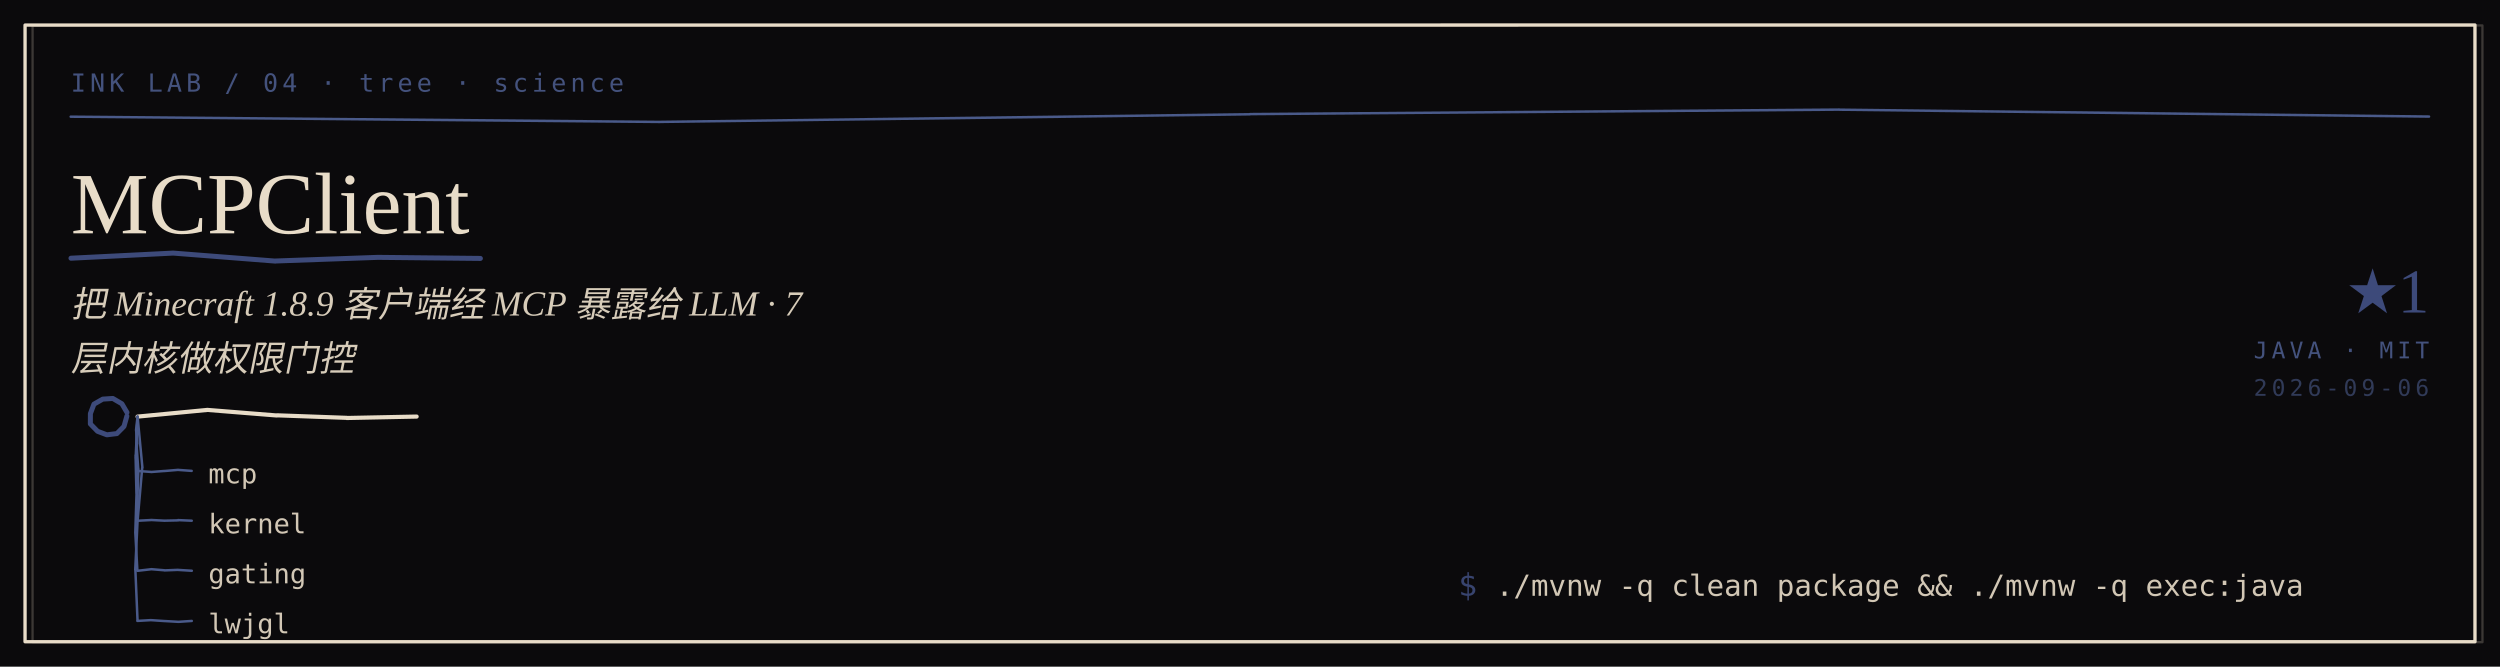
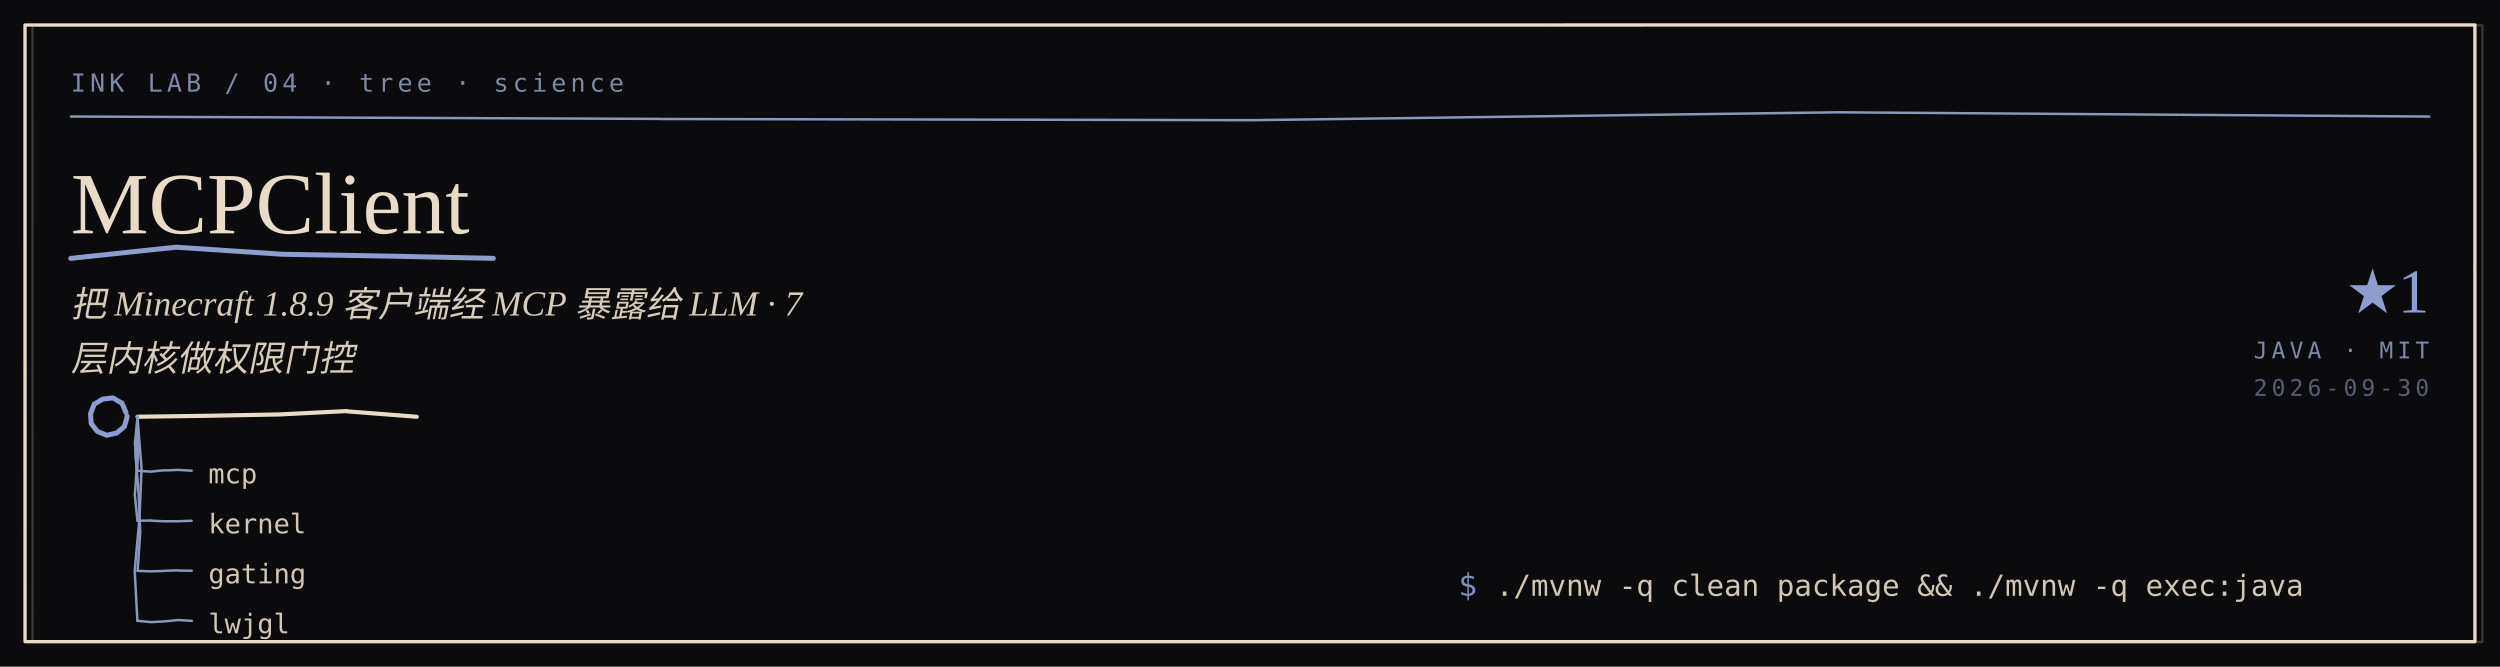
<svg xmlns="http://www.w3.org/2000/svg" width="1200" height="320" viewBox="0 0 1200 320" role="img" aria-label="MCPClient — 把 Minecraft 1.8.9 客户端经 MCP 暴露给 LLM · 7 层内核做权限门控" font-family="Georgia,'Iowan Old Style','Times New Roman',Times,serif">
  <rect width="1200" height="320" fill="#0B0A0C" />
-   <text x="34" y="44" font-size="12" font-family="ui-monospace,'Cascadia Mono',Consolas,'SF Mono',monospace" font-weight="400" fill="#4a5a8a" text-anchor="start" letter-spacing="2.0" opacity="0.9">INK LAB / 04 · tree · science</text>
-   <path d="M33.93 56.01 L316.98 58.53 L317.01 58.51 L600.0 54.85 L600.0 54.77 L882.96 52.61 L882.99 52.65 L1165.93 55.95" fill="none" stroke="#4a5a8a" stroke-width="1.2" stroke-linecap="round" stroke-linejoin="round" opacity="1.0" />
+   <text x="34" y="44" font-size="12" font-family="ui-monospace,'Cascadia Mono',Consolas,'SF Mono',monospace" font-weight="400" fill="#8A97B8" text-anchor="start" letter-spacing="2.0" opacity="0.9">INK LAB / 04 · tree · science</text>
+   <path d="M34.03 55.93 L317.05 57.07 L316.95 57.11 L600.05 57.68 L599.93 57.7 L882.98 53.89 L883.02 53.91 L1166.05 55.95" fill="none" stroke="#8A97B8" stroke-width="1.2" stroke-linecap="round" stroke-linejoin="round" opacity="1.0" />
  <text x="34" y="112" font-size="42" font-family="Georgia,'Iowan Old Style','Times New Roman',Times,serif" font-weight="400" fill="#e8dcc8" text-anchor="start">MCPClient</text>
-   <path d="M34.07 123.94 L83.17 121.48 L83.1 121.48 L132.22 125.33 L132.29 125.28 L181.38 123.53 L181.41 123.53 L230.58 124.04" fill="none" stroke="#3d4a7a" stroke-width="2.4" stroke-linecap="round" stroke-linejoin="round" opacity="1.0" />
+   <path d="M33.93 124.01 L84.71 118.63 L84.72 118.67 L135.44 122.03 L135.5 122.05 L186.09 122.92 L186.16 122.91 L236.79 124.01" fill="none" stroke="#8e9cd0" stroke-width="2.4" stroke-linecap="round" stroke-linejoin="round" opacity="1.0" />
  <text x="34" y="152" font-size="17" font-family="Georgia,'Iowan Old Style','Times New Roman',Times,serif" font-weight="400" fill="#e8dcc8" text-anchor="start" font-style="italic" opacity="0.92">把 Minecraft 1.8.9 客户端经 MCP 暴露给 LLM · 7</text>
  <text x="34" y="178" font-size="17" font-family="Georgia,'Iowan Old Style','Times New Roman',Times,serif" font-weight="400" fill="#e8dcc8" text-anchor="start" font-style="italic" opacity="0.92">层内核做权限门控</text>
-   <path d="M60.89 199.74 L60.83 199.99 L59.51 204.67 L56.1 208.12 L51.3 208.71 L46.83 207.02 L43.37 203.47 L43.39 198.54 L45.1 193.99 L49.31 191.58 L54.15 191.26 L58.5 193.8 L60.94 197.97" fill="none" stroke="#3d4a7a" stroke-width="2.4" stroke-linecap="round" stroke-linejoin="round" opacity="1.0" />
-   <path d="M66.03 199.97 L99.51 196.76 L99.46 196.75 L132.96 199.44 L132.97 199.35 L166.48 200.57 L166.43 200.64 L199.98 199.95" fill="none" stroke="#e8dcc8" stroke-width="2.0" stroke-linecap="round" stroke-linejoin="round" opacity="1.0" />
-   <path d="M66.01 200.01 L65.3 206.48 L65.33 206.47 L65.87 213.01 L65.79 213.05 L65.38 219.45 L65.3 219.56 L66.0 225.97" fill="none" stroke="#4a5a8a" stroke-width="1.2" stroke-linecap="round" stroke-linejoin="round" opacity="1.0" />
-   <path d="M66.03 226.07 L72.5 226.52 L72.52 226.56 L79.01 226.06 L78.93 226.09 L85.54 225.53 L85.5 225.55 L92.0 226.02" fill="none" stroke="#4a5a8a" stroke-width="1.2" stroke-linecap="round" stroke-linejoin="round" opacity="1.0" />
+   <path d="M61.0 199.73 L61.04 200.05 L59.71 204.73 L55.99 207.84 L51.25 208.92 L46.76 207.09 L43.78 203.3 L43.45 198.56 L45.22 194.02 L49.37 191.53 L54.25 191.0 L58.61 193.59 L60.48 198.08" fill="none" stroke="#8e9cd0" stroke-width="2.4" stroke-linecap="round" stroke-linejoin="round" opacity="1.0" />
+   <path d="M65.99 200.03 L99.47 199.58 L99.52 199.57 L133.03 198.95 L133.05 198.98 L166.49 197.31 L166.55 197.44 L200.04 200.04" fill="none" stroke="#e8dcc8" stroke-width="2.0" stroke-linecap="round" stroke-linejoin="round" opacity="1.0" />
+   <path d="M66.03 200.03 L66.01 206.5 L66.04 206.44 L66.06 213.01 L66.19 212.94 L66.16 219.49 L66.07 219.54 L65.94 226.07" fill="none" stroke="#8A97B8" stroke-width="1.2" stroke-linecap="round" stroke-linejoin="round" opacity="1.0" />
+   <path d="M66.01 225.96 L72.56 226.42 L72.44 226.35 L78.93 225.72 L79.06 225.82 L85.46 225.56 L85.56 225.56 L91.99 225.94" fill="none" stroke="#8A97B8" stroke-width="1.2" stroke-linecap="round" stroke-linejoin="round" opacity="1.0" />
  <text x="100" y="232" font-size="13" font-family="ui-monospace,'Cascadia Mono',Consolas,'SF Mono',monospace" font-weight="400" fill="#e8dcc8" text-anchor="start" opacity="0.9">mcp</text>
-   <path d="M65.99 200.07 L65.54 212.55 L65.48 212.55 L66.35 225.0 L66.42 225.04 L66.02 237.52 L66.07 237.49 L65.98 250.06" fill="none" stroke="#4a5a8a" stroke-width="1.2" stroke-linecap="round" stroke-linejoin="round" opacity="1.0" />
-   <path d="M66.0 249.96 L72.48 249.62 L72.48 249.59 L79.04 249.93 L79.05 249.92 L85.56 249.77 L85.43 249.65 L92.03 249.94" fill="none" stroke="#4a5a8a" stroke-width="1.2" stroke-linecap="round" stroke-linejoin="round" opacity="1.0" />
+   <path d="M66.05 200.06 L64.77 212.55 L64.76 212.45 L65.6 225.04 L65.61 224.99 L64.74 237.54 L64.71 237.5 L65.97 249.94" fill="none" stroke="#8A97B8" stroke-width="1.2" stroke-linecap="round" stroke-linejoin="round" opacity="1.0" />
+   <path d="M66.06 250.0 L72.55 249.82 L72.54 249.92 L78.98 250.23 L79.07 250.2 L85.52 250.22 L85.55 250.19 L91.95 249.97" fill="none" stroke="#8A97B8" stroke-width="1.2" stroke-linecap="round" stroke-linejoin="round" opacity="1.0" />
  <text x="100" y="256" font-size="13" font-family="ui-monospace,'Cascadia Mono',Consolas,'SF Mono',monospace" font-weight="400" fill="#e8dcc8" text-anchor="start" opacity="0.9">kernel</text>
-   <path d="M66.03 199.99 L65.17 218.46 L65.07 218.47 L65.49 236.96 L65.53 237.05 L64.95 255.53 L64.94 255.52 L65.94 273.93" fill="none" stroke="#4a5a8a" stroke-width="1.2" stroke-linecap="round" stroke-linejoin="round" opacity="1.0" />
-   <path d="M66.04 273.98 L72.5 273.24 L72.55 273.2 L79.07 273.75 L78.99 273.79 L85.44 273.53 L85.55 273.56 L92.06 273.96" fill="none" stroke="#4a5a8a" stroke-width="1.2" stroke-linecap="round" stroke-linejoin="round" opacity="1.0" />
+   <path d="M66.01 199.98 L65.09 218.49 L65.09 218.54 L66.52 236.96 L66.54 236.96 L67.32 255.54 L67.31 255.48 L66.06 274.03" fill="none" stroke="#8A97B8" stroke-width="1.2" stroke-linecap="round" stroke-linejoin="round" opacity="1.0" />
+   <path d="M66.03 274.0 L72.45 274.28 L72.48 274.25 L78.97 274.03 L78.93 273.98 L85.46 273.75 L85.53 273.86 L92.01 273.95" fill="none" stroke="#8A97B8" stroke-width="1.2" stroke-linecap="round" stroke-linejoin="round" opacity="1.0" />
  <text x="100" y="280" font-size="13" font-family="ui-monospace,'Cascadia Mono',Consolas,'SF Mono',monospace" font-weight="400" fill="#e8dcc8" text-anchor="start" opacity="0.9">gating</text>
-   <path d="M66.04 200.0 L68.36 224.51 L68.27 224.44 L66.12 249.07 L66.08 249.0 L64.91 273.45 L64.97 273.47 L66.02 297.95" fill="none" stroke="#4a5a8a" stroke-width="1.2" stroke-linecap="round" stroke-linejoin="round" opacity="1.0" />
-   <path d="M66.03 298.03 L72.49 297.66 L72.51 297.67 L79.05 298.11 L79.06 298.1 L85.49 298.47 L85.52 298.49 L92.05 298.05" fill="none" stroke="#4a5a8a" stroke-width="1.2" stroke-linecap="round" stroke-linejoin="round" opacity="1.0" />
+   <path d="M65.98 200.0 L67.9 224.55 L67.94 224.55 L66.96 248.99 L66.92 249.05 L64.7 273.55 L64.63 273.5 L65.94 297.98" fill="none" stroke="#8A97B8" stroke-width="1.2" stroke-linecap="round" stroke-linejoin="round" opacity="1.0" />
+   <path d="M65.99 297.97 L72.54 298.63 L72.44 298.62 L78.98 298.27 L79.0 298.26 L85.56 297.61 L85.49 297.59 L92.05 298.01" fill="none" stroke="#8A97B8" stroke-width="1.2" stroke-linecap="round" stroke-linejoin="round" opacity="1.0" />
  <text x="100" y="304" font-size="13" font-family="ui-monospace,'Cascadia Mono',Consolas,'SF Mono',monospace" font-weight="400" fill="#e8dcc8" text-anchor="start" opacity="0.9">lwjgl</text>
-   <text x="1166" y="150" font-size="30" font-family="Georgia,'Iowan Old Style','Times New Roman',Times,serif" font-weight="400" fill="#3d4a7a" text-anchor="end">★1</text>
-   <text x="1166" y="172" font-size="11" font-family="ui-monospace,'Cascadia Mono',Consolas,'SF Mono',monospace" font-weight="400" fill="#4a5a8a" text-anchor="end" letter-spacing="2.0" opacity="0.9">JAVA · MIT</text>
-   <text x="1166" y="190" font-size="11" font-family="ui-monospace,'Cascadia Mono',Consolas,'SF Mono',monospace" font-weight="400" fill="#4a5a8a" text-anchor="end" letter-spacing="2.0" opacity="0.6">2026-09-06</text>
-   <text x="700" y="286" font-size="15" font-family="ui-monospace,'Cascadia Mono',Consolas,'SF Mono',monospace" font-weight="400" fill="#3d4a7a" text-anchor="start" opacity="0.9">$</text>
+   <text x="1166" y="150" font-size="30" font-family="Georgia,'Iowan Old Style','Times New Roman',Times,serif" font-weight="400" fill="#8e9cd0" text-anchor="end">★1</text>
+   <text x="1166" y="172" font-size="11" font-family="ui-monospace,'Cascadia Mono',Consolas,'SF Mono',monospace" font-weight="400" fill="#8A97B8" text-anchor="end" letter-spacing="2.0" opacity="0.9">JAVA · MIT</text>
+   <text x="1166" y="190" font-size="11" font-family="ui-monospace,'Cascadia Mono',Consolas,'SF Mono',monospace" font-weight="400" fill="#8A97B8" text-anchor="end" letter-spacing="2.0" opacity="0.6">2026-09-30</text>
+   <text x="700" y="286" font-size="15" font-family="ui-monospace,'Cascadia Mono',Consolas,'SF Mono',monospace" font-weight="400" fill="#8e9cd0" text-anchor="start" opacity="0.9">$</text>
  <text x="718" y="286" font-size="14" font-family="ui-monospace,'Cascadia Mono',Consolas,'SF Mono',monospace" font-weight="400" fill="#e8dcc8" text-anchor="start" opacity="0.9">./mvnw -q clean package &amp;&amp; ./mvnw -q exec:java</text>
-   <path d="M12.03 12.04 L1187.98 12.0 L1187.99 308.03 L12.02 308.03 Z" fill="none" stroke="#e8dcc8" stroke-width="1.6" stroke-linecap="round" stroke-linejoin="round" opacity="1.0" />
-   <path d="M14.04 11.07 L1189.96 11.01 L1189.98 307.04 L14.03 307.05 Z" transform="translate(1.6 1.2)" fill="none" stroke="#e8dcc8" stroke-width="1.1" stroke-linecap="round" stroke-linejoin="round" opacity="0.22" />
+   <path d="M12.0 12.01 L1187.96 11.97 L1187.97 307.99 L12.02 307.99 Z" fill="none" stroke="#e8dcc8" stroke-width="1.6" stroke-linecap="round" stroke-linejoin="round" opacity="1.0" />
+   <path d="M14.0 11.02 L1189.94 10.94 L1189.95 306.98 L14.04 306.99 Z" transform="translate(1.6 1.2)" fill="none" stroke="#e8dcc8" stroke-width="1.1" stroke-linecap="round" stroke-linejoin="round" opacity="0.22" />
</svg>
